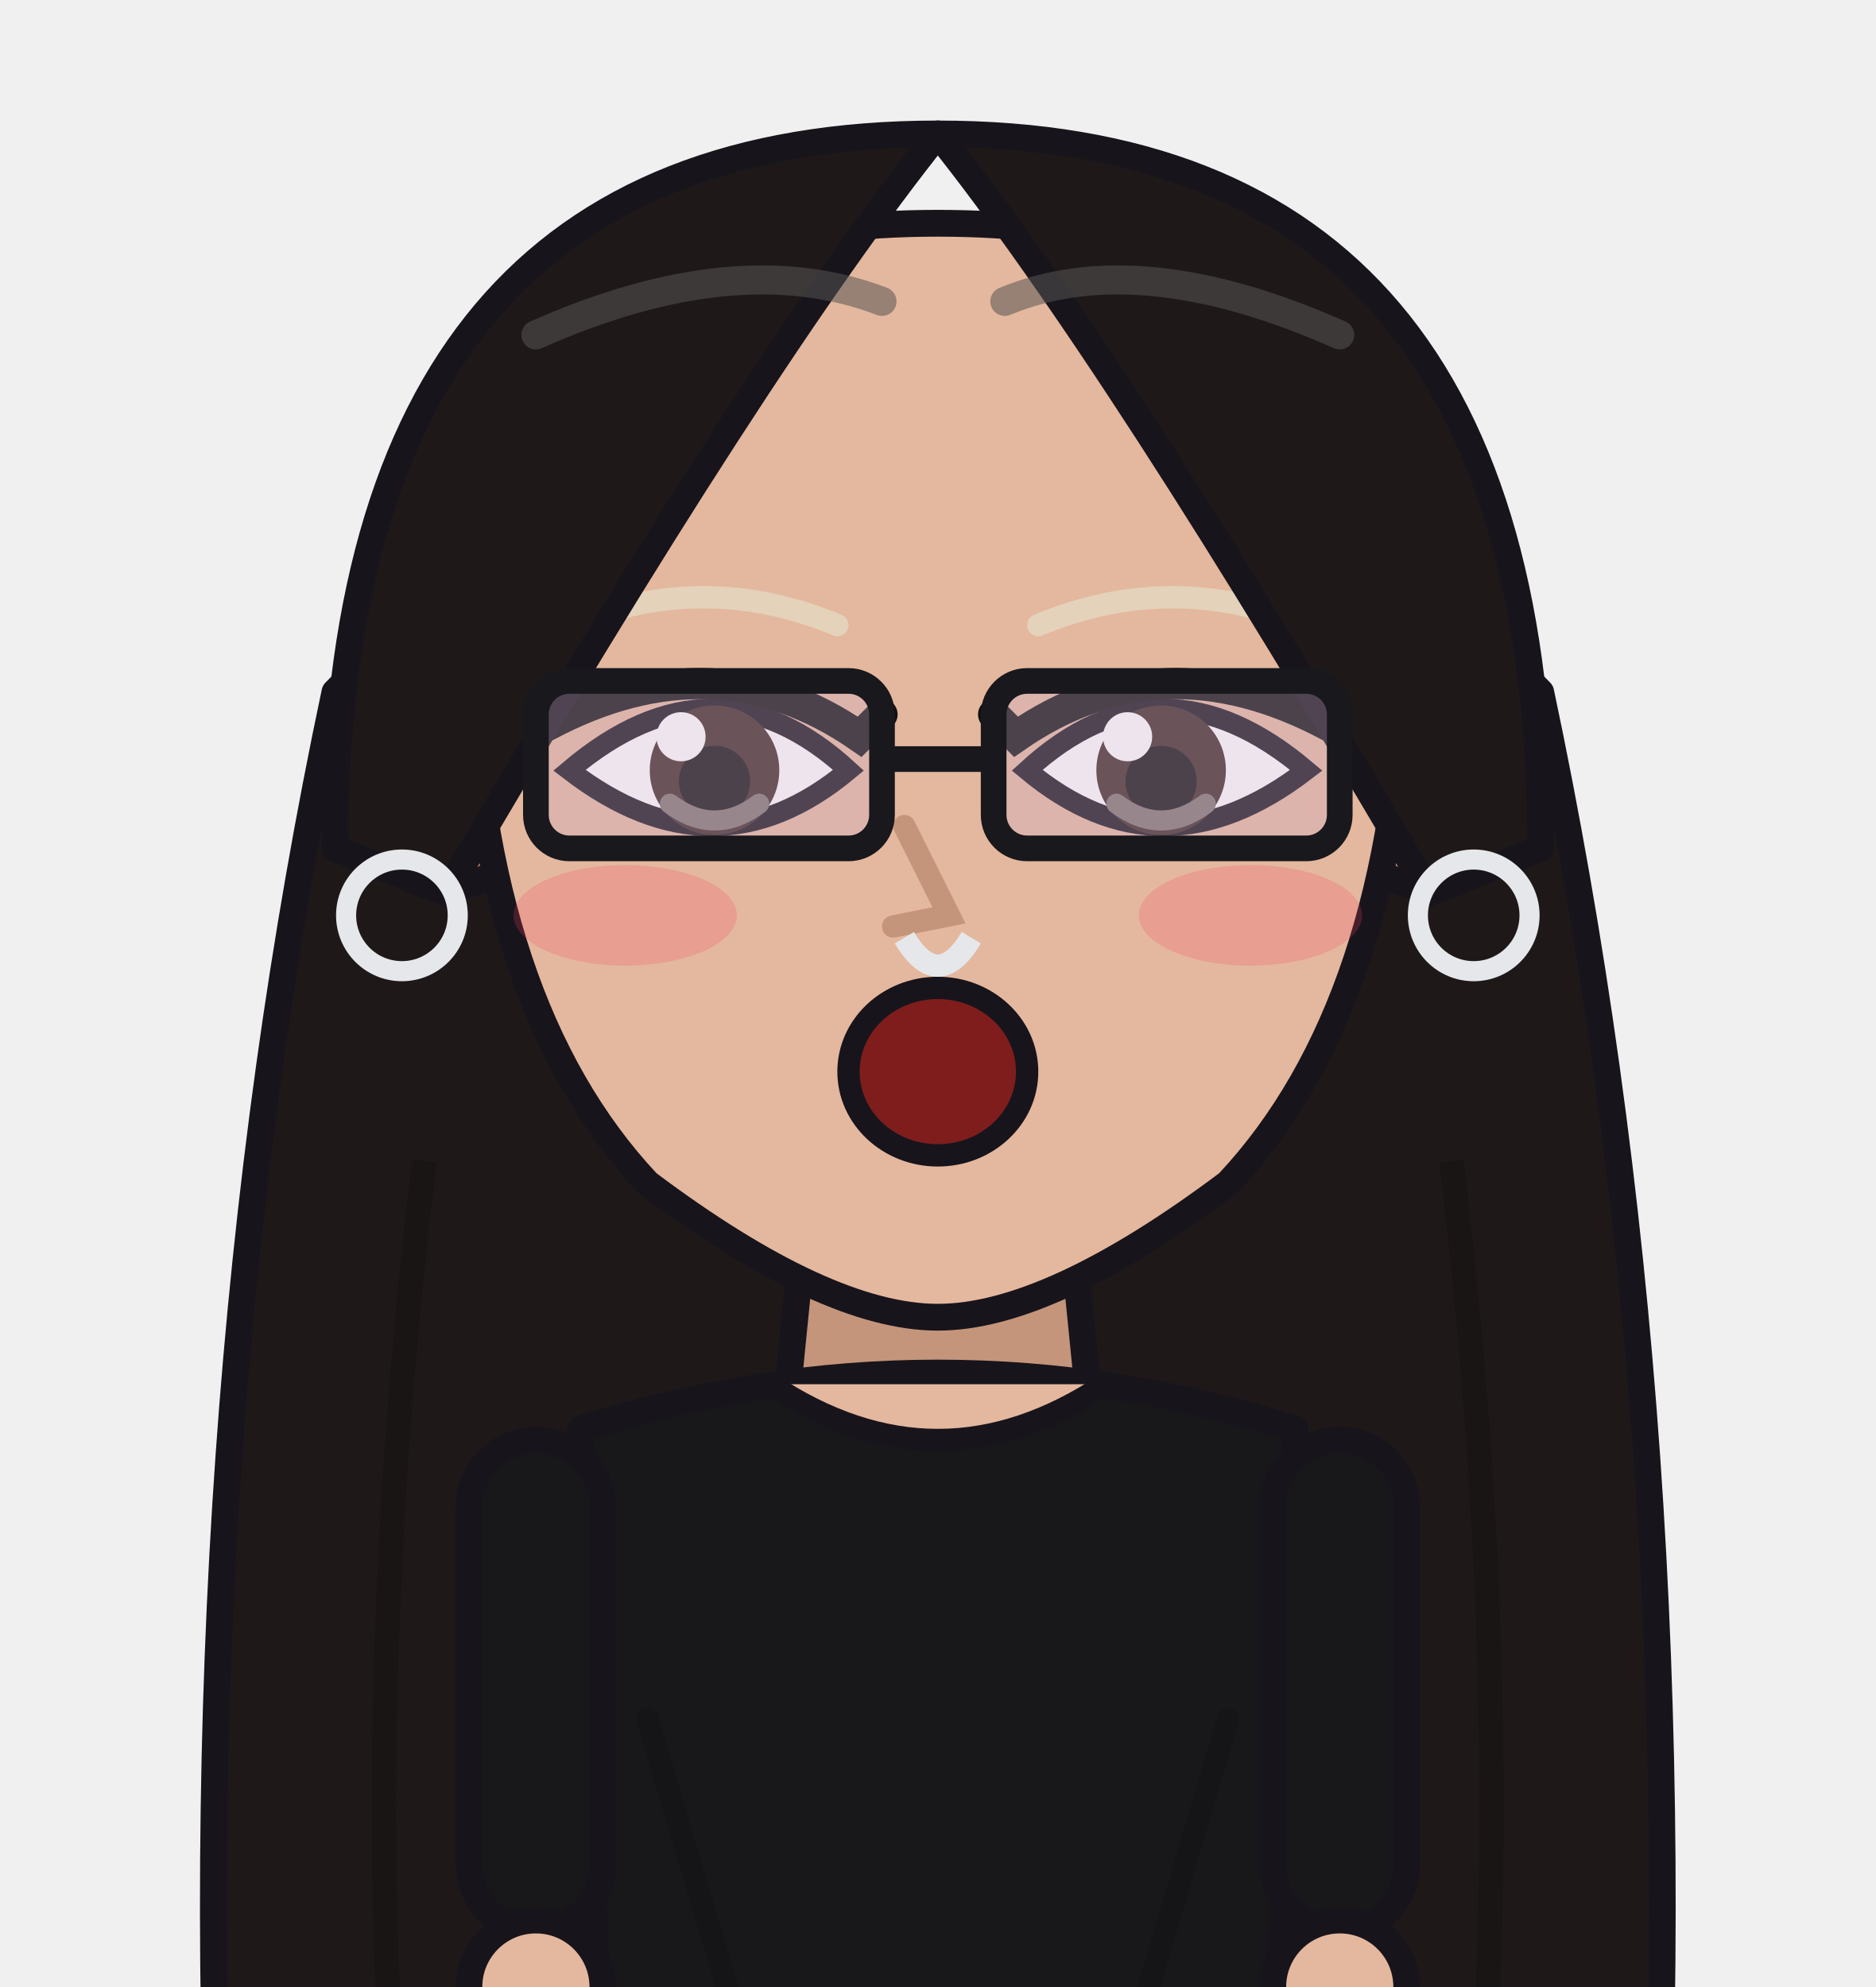
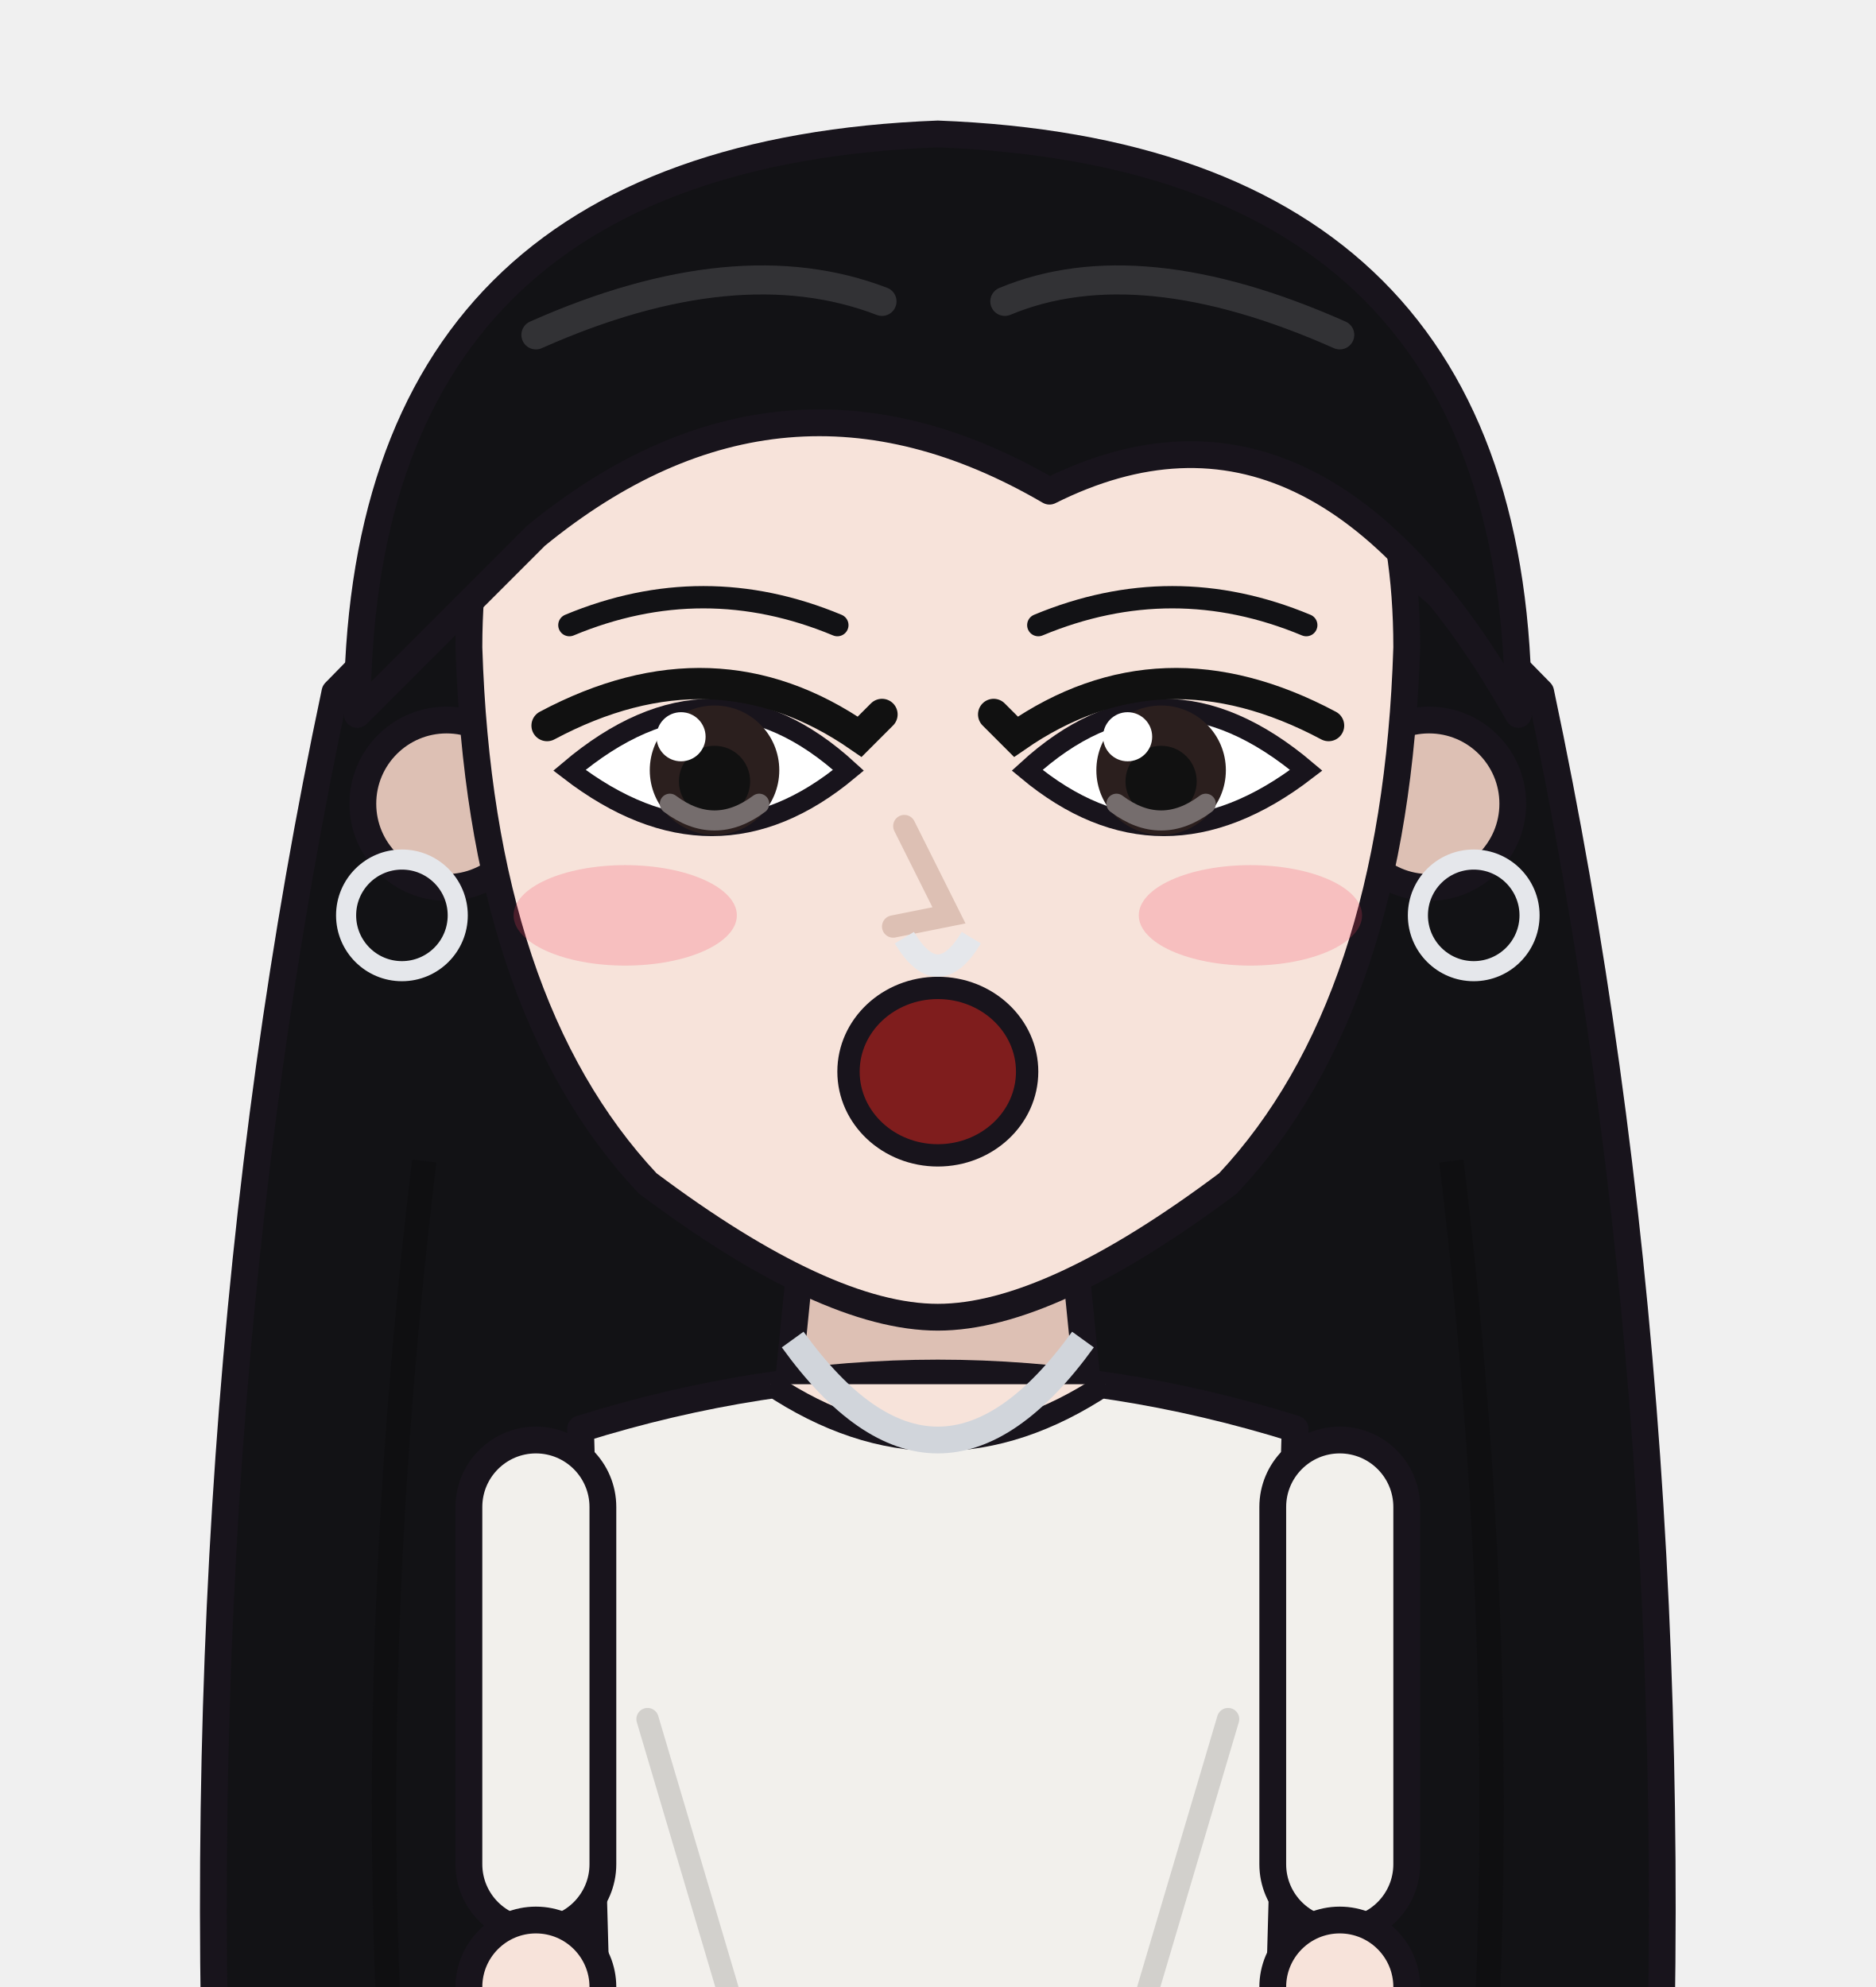
<svg xmlns="http://www.w3.org/2000/svg" viewBox="26 14 168 178" class="luiggi-rig-svg" data-char="sol">
  <g class="rig-root">
    <g class="rig-hair-back">
-       <path d="M56 76 Q42 142 46 218 Q110 232 174 218 Q178 142 164 76 Q110 20 56 76 Z" fill="#1E1918" stroke="#18141C" stroke-width="2.4" stroke-linejoin="round" />
-       <path d="M64 118 Q58 168 62 212 M156 118 Q162 168 158 212" fill="none" stroke="#171312" stroke-width="2.2" opacity="0.65" />
+       <path d="M56 76 Q42 142 46 218 Q110 232 174 218 Q178 142 164 76 Q110 20 56 76 Z" fill="#121215" stroke="#18141C" stroke-width="2.4" stroke-linejoin="round" />
+       <path d="M64 118 Q58 168 62 212 M156 118 Q162 168 158 212" fill="none" stroke="#0e0e10" stroke-width="2.2" opacity="0.65" />
    </g>
    <g class="rig-legs" />
-     <path d="M98 124 L122 124 L124 144 Q110 150 96 144 Z" fill="#C4957A" stroke="#18141C" stroke-width="2.4" />
+     <path d="M98 124 L122 124 L124 144 Q110 150 96 144 Z" fill="#DDC0B4" stroke="#18141C" stroke-width="2.4" />
    <g class="rig-torso">
-       <path d="M78 142 Q110 132 142 142 L140 214 L80 214 Z" fill="#18181B" stroke="#18141C" stroke-width="2.4" stroke-linejoin="round" />
-       <path d="M95 138 Q110 148 125 138" fill="#E4B89E" stroke="#18141C" stroke-width="2" />
-       <path d="M84 168 L92 195 M136 168 L128 195" stroke="#131315" stroke-width="2" opacity="0.6" stroke-linecap="round" />
+       <path d="M78 142 Q110 132 142 142 L140 214 L80 214 Z" fill="#F2F0EC" stroke="#18141C" stroke-width="2.4" stroke-linejoin="round" />
+       <path d="M95 138 Q110 148 125 138" fill="#F7E3DA" stroke="#18141C" stroke-width="2" />
+       <path d="M84 168 L92 195 M136 168 L128 195" stroke="#bdbbb8" stroke-width="2" opacity="0.6" stroke-linecap="round" />
    </g>
    <g class="rig-arms">
      <g class="rig-arm-l">
-         <rect x="68" y="143" width="12" height="44" rx="6" fill="#18181B" stroke="#18141C" stroke-width="2.4" />
-         <circle cx="74" cy="192" r="6" fill="#E4B89E" stroke="#18141C" stroke-width="2.4" />
+         <rect x="68" y="143" width="12" height="44" rx="6" fill="#F2F0EC" stroke="#18141C" stroke-width="2.4" />
+         <circle cx="74" cy="192" r="6" fill="#F7E3DA" stroke="#18141C" stroke-width="2.4" />
      </g>
      <g class="rig-arm-r">
-         <rect x="140" y="143" width="12" height="44" rx="6" fill="#18181B" stroke="#18141C" stroke-width="2.4" />
-         <circle cx="146" cy="192" r="6" fill="#E4B89E" stroke="#18141C" stroke-width="2.4" />
+         <rect x="140" y="143" width="12" height="44" rx="6" fill="#F2F0EC" stroke="#18141C" stroke-width="2.4" />
+         <circle cx="146" cy="192" r="6" fill="#F7E3DA" stroke="#18141C" stroke-width="2.4" />
      </g>
    </g>
    <g class="rig-head">
-       <circle cx="66" cy="86" r="7.5" fill="#C4957A" stroke="#18141C" stroke-width="2.4" />
-       <circle cx="154" cy="86" r="7.5" fill="#C4957A" stroke="#18141C" stroke-width="2.4" />
-       <path d="M68 72 Q68 34 110 34 Q152 34 152 72 Q151 104 136 120 Q120 132 110 132 Q100 132 84 120 Q69 104 68 72 Z" fill="#E4B89E" stroke="#18141C" stroke-width="2.4" stroke-linejoin="round" />
-       <path d="M107 88 L111 96 L106 97" fill="none" stroke="#C4957A" stroke-width="2" stroke-linecap="round" />
+       <circle cx="66" cy="86" r="7.5" fill="#DDC0B4" stroke="#18141C" stroke-width="2.4" />
+       <circle cx="154" cy="86" r="7.5" fill="#DDC0B4" stroke="#18141C" stroke-width="2.4" />
+       <path d="M68 72 Q68 34 110 34 Q152 34 152 72 Q151 104 136 120 Q120 132 110 132 Q100 132 84 120 Q69 104 68 72 Z" fill="#F7E3DA" stroke="#18141C" stroke-width="2.4" stroke-linejoin="round" />
+       <path d="M107 88 L111 96 L106 97" fill="none" stroke="#DDC0B4" stroke-width="2" stroke-linecap="round" />
      <ellipse cx="82" cy="96" rx="10" ry="4.5" fill="#F43F5E" opacity="0.22" />
      <ellipse cx="138" cy="96" rx="10" ry="4.5" fill="#F43F5E" opacity="0.22" />
      <g class="rig-eyes">
        <path d="M77 83 Q90 72 102 83 Q90 93 77 83 Z" fill="#FFFFFF" stroke="#18141C" stroke-width="1.8" />
        <path d="M118 83 Q130 72 143 83 Q130 93 118 83 Z" fill="#FFFFFF" stroke="#18141C" stroke-width="1.8" />
-         <circle cx="90" cy="83" r="5.8" fill="#3D2B24" />
-         <circle cx="130" cy="83" r="5.8" fill="#3D2B24" />
+         <circle cx="90" cy="83" r="5.8" fill="#2B1F1E" />
+         <circle cx="130" cy="83" r="5.8" fill="#2B1F1E" />
        <circle cx="90" cy="84" r="3.19" fill="#111" />
        <circle cx="130" cy="84" r="3.19" fill="#111" />
-         <path d="M86 86 Q90 89 94 86" fill="none" stroke="#817571" stroke-width="1.8" stroke-linecap="round" />
-         <path d="M126 86 Q130 89 134 86" fill="none" stroke="#817571" stroke-width="1.8" stroke-linecap="round" />
+         <path d="M86 86 Q90 89 94 86" fill="none" stroke="#756d6d" stroke-width="1.8" stroke-linecap="round" />
+         <path d="M126 86 Q130 89 134 86" fill="none" stroke="#756d6d" stroke-width="1.8" stroke-linecap="round" />
        <circle cx="87" cy="80" r="2.2" fill="#FFF" />
        <circle cx="127" cy="80" r="2.2" fill="#FFF" />
        <path d="M75 79 Q90 71 103 80 L105 78 M145 79 Q130 71 117 80 L115 78" fill="none" stroke="#111" stroke-width="2.8" stroke-linecap="round" />
      </g>
      <g class="rig-brows">
-         <path d="M77 70 Q89 65 101 70" fill="none" stroke="#E4D2BA" stroke-width="2" stroke-linecap="round" />
-         <path d="M119 70 Q131 65 143 70" fill="none" stroke="#E4D2BA" stroke-width="2" stroke-linecap="round" />
+         <path d="M77 70 Q89 65 101 70" fill="none" stroke="#121215" stroke-width="2" stroke-linecap="round" />
+         <path d="M119 70 Q131 65 143 70" fill="none" stroke="#121215" stroke-width="2" stroke-linecap="round" />
      </g>
      <g class="rig-mouth">
        <ellipse cx="110" cy="110" rx="8" ry="7.5" fill="#7F1D1D" stroke="#18141C" stroke-width="2" />
      </g>
    </g>
    <g class="rig-hair-front">
-       <path d="M56 90 Q56 26 110 26 Q94 46 66 94 Z" fill="#1E1918" stroke="#18141C" stroke-width="2.4" stroke-linejoin="round" />
-       <path d="M164 90 Q164 26 110 26 Q126 46 154 94 Z" fill="#1E1918" stroke="#18141C" stroke-width="2.4" stroke-linejoin="round" />
-       <path d="M74 44 Q92 36 105 41 M116 41 Q128 36 146 44" fill="none" stroke="#565352" stroke-width="2.6" opacity="0.55" stroke-linecap="round" />
+       <path d="M58 78 Q58 28 110 26 Q162 28 162 78 Q144 46 120 58 Q96 44 74 62 Z" fill="#121215" stroke="#18141C" stroke-width="2.4" stroke-linejoin="round" />
+       <path d="M74 44 Q92 36 105 41 M116 41 Q128 36 146 44" fill="none" stroke="#4d4d50" stroke-width="2.6" opacity="0.55" stroke-linecap="round" />
    </g>
    <g class="rig-accessories">
-       <rect x="74" y="75" width="31" height="15" rx="3" fill="#C9A9C9" fill-opacity="0.32" stroke="#18181D" stroke-width="2.3" />
-       <rect x="115" y="75" width="31" height="15" rx="3" fill="#C9A9C9" fill-opacity="0.32" stroke="#18181D" stroke-width="2.3" />
-       <line x1="105" y1="82" x2="115" y2="82" stroke="#18181D" stroke-width="2.3" />
      <path d="M107 98 Q110 103 113 98" fill="none" stroke="#E5E7EB" stroke-width="2" />
      <circle cx="62" cy="96" r="5" fill="none" stroke="#E5E7EB" stroke-width="1.8" />
      <circle cx="158" cy="96" r="5" fill="none" stroke="#E5E7EB" stroke-width="1.8" />
+       <path d="M97 134 Q110 152 123 134" fill="none" stroke="#D1D5DB" stroke-width="2.4" />
    </g>
  </g>
</svg>
